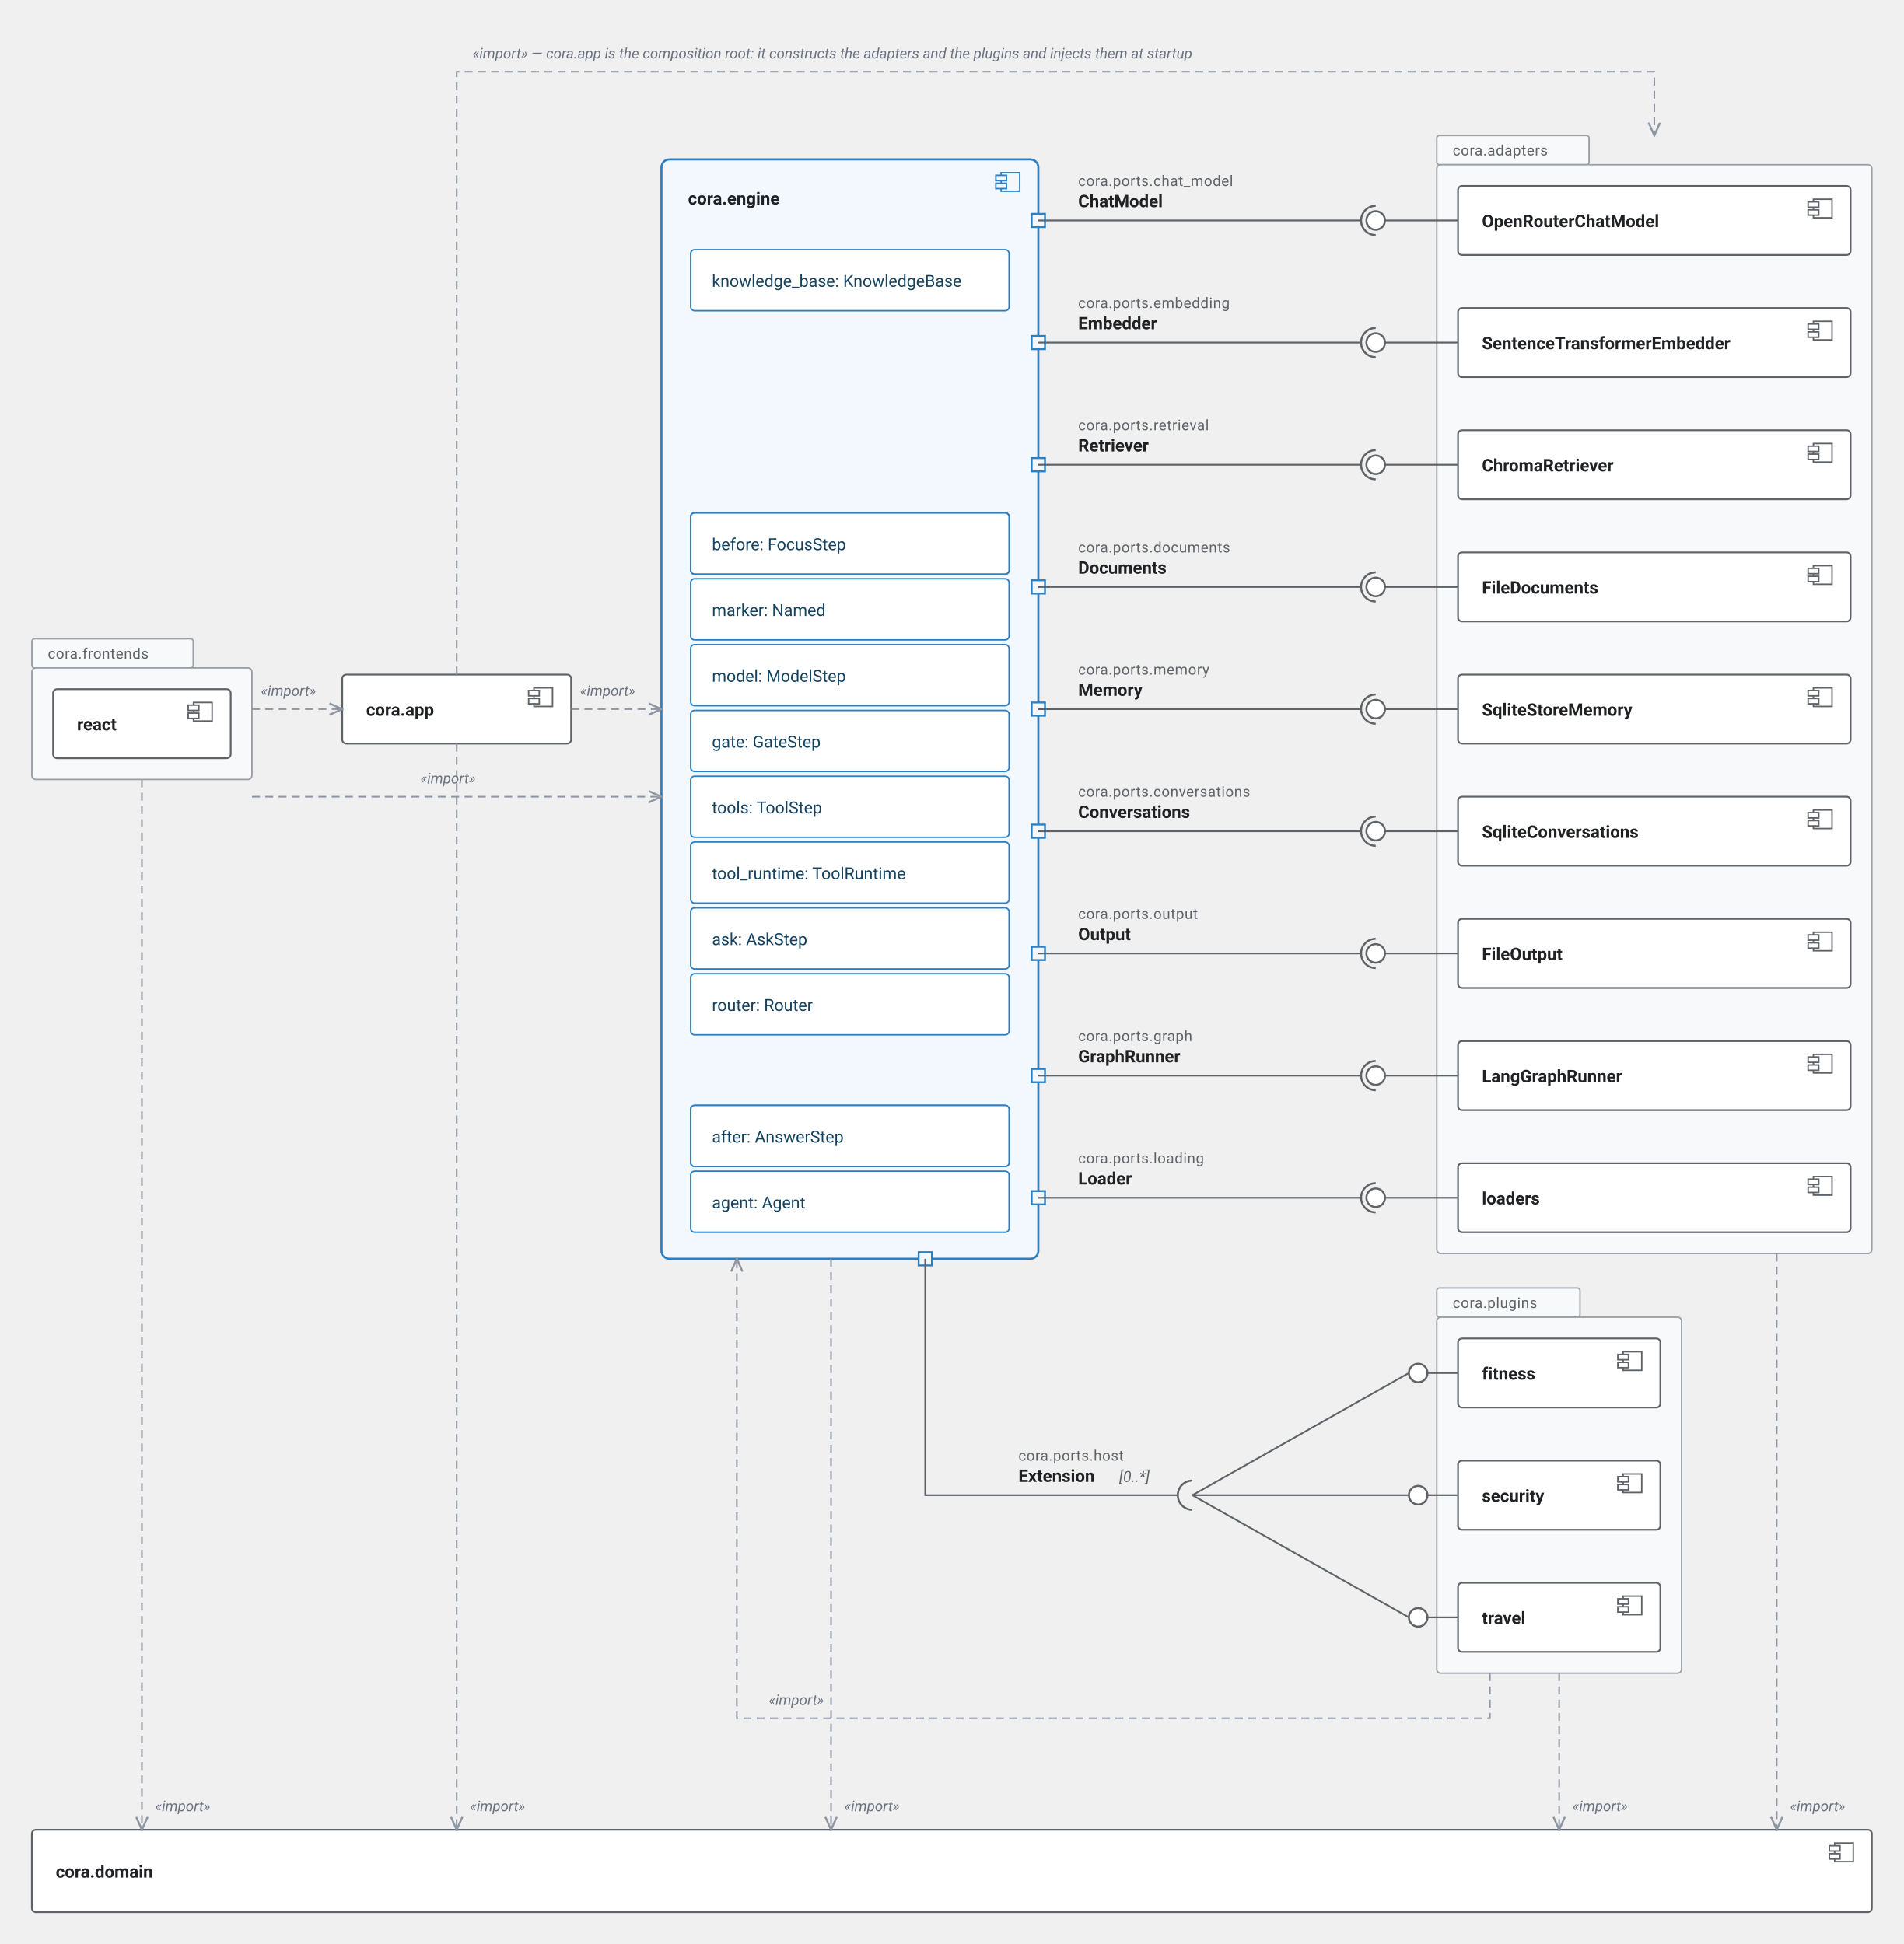
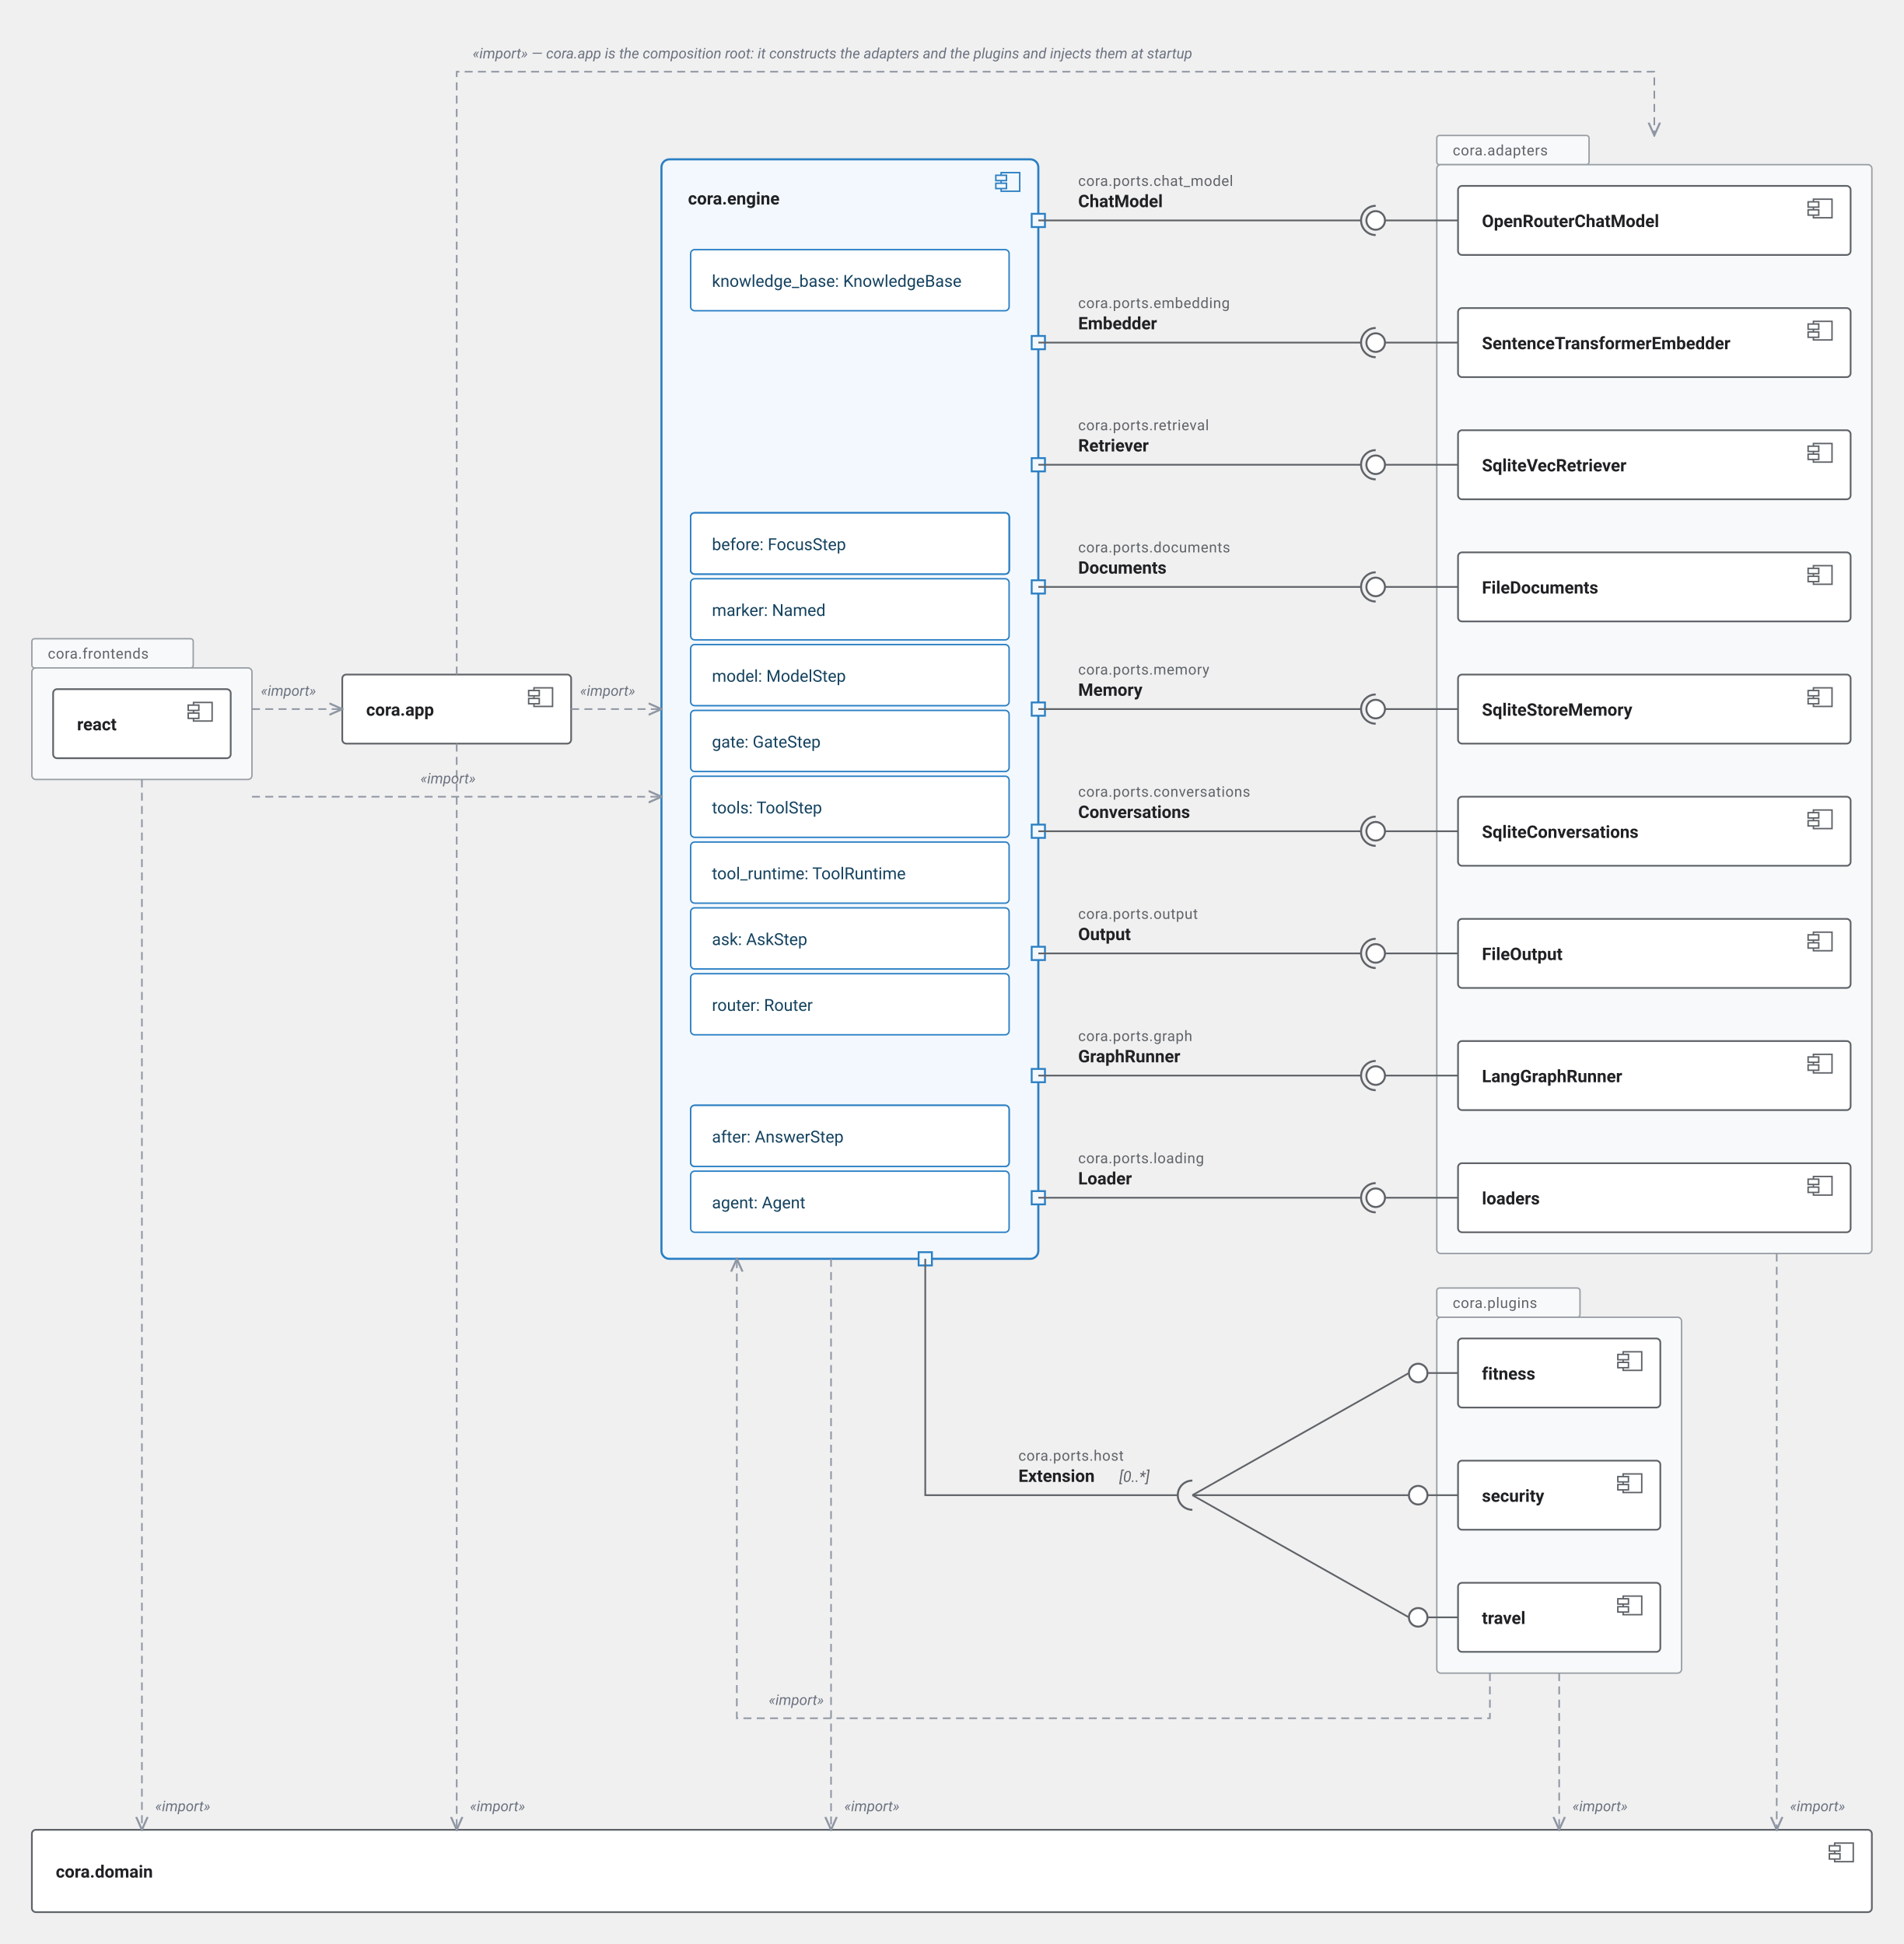
<svg xmlns="http://www.w3.org/2000/svg" viewBox="0 0 1433.35 1464" width="1433.35" height="1464" role="img" aria-label="cora as a UML component diagram: 1 frontends, an engine of 11 parts, 10 required interfaces wired to the components that provide them, and the packages each one imports. Generated by scripts/gen_component_map.py.">
  <style>
    text { font: 13px/1.4 -apple-system, "Segoe UI", Roboto, sans-serif; fill: #202124 }
    .stereotype { font-size: 11px; fill: #5f6368; letter-spacing: .03em }
    .name { font-weight: 600 }
    .role { font-size: 12.5px }
    .engine { fill: #f2f8fd; stroke: #2b7fc4; stroke-width: 1.6 }
    .part { fill: #ffffff; stroke: #2b7fc4; stroke-width: 1.1 }
    .part-name { fill: #14425f }
    .frame { fill: #f8f9fa; stroke: #9aa0a6; stroke-width: 1.1 }
    .outer { fill: #ffffff; stroke: #5f6368; stroke-width: 1.3 }
    .glyph { fill: #ffffff; stroke: #5f6368; stroke-width: 1.1 }
    .glyph-engine { fill: #f2f8fd; stroke: #2b7fc4; stroke-width: 1.1 }
    .socket-port { fill: #f2f8fd; stroke: #2b7fc4; stroke-width: 1.4 }
    .wire { stroke: #5f6368; stroke-width: 1.3; fill: none }
    .socket { stroke: #5f6368; stroke-width: 1.5; fill: none }
    .ball { fill: #ffffff; stroke: #5f6368; stroke-width: 1.5 }
    .port { fill: #202124; font-size: 13px; font-weight: 600 }
    .multiplicity { fill: #5f6368; font-size: 11.5px; font-style: italic }
    .imports { stroke: #8f96a3; stroke-width: 1.2; fill: none;
               stroke-dasharray: 6 4; marker-end: url(#import) }
    .import-label { fill: #6b7280; font-size: 11px; font-style: italic }
    @media (prefers-color-scheme: dark) {
      text { fill: #e8eaed }
      .stereotype { fill: #9aa0a6 }
      .port { fill: #e8eaed }
      .engine { fill: #10283a; stroke: #6fb6ea }
      .part { fill: #1b2b3480; stroke: #6fb6ea }
      .part-name { fill: #cfe6f7 }
      .frame { fill: #2b2c2f; stroke: #9aa0a6 }
      .outer { fill: #303134; stroke: #bdc1c6 }
      .glyph { fill: #303134; stroke: #bdc1c6 }
      .glyph-engine { fill: #10283a; stroke: #6fb6ea }
      .socket-port { fill: #10283a; stroke: #6fb6ea }
      .wire, .socket { stroke: #bdc1c6 }
      .ball { fill: #303134; stroke: #bdc1c6 }
    }
  </style>
  <defs>
    <marker id="import" viewBox="0 0 10 10" refX="9" refY="5" markerWidth="9" markerHeight="9" orient="auto-start-reverse">
      <path d="M 0 1 L 9 5 L 0 9" fill="none" stroke="#8f96a3" stroke-width="1.4" />
    </marker>
  </defs>
  <rect x="24" y="481" width="121.48" height="22" rx="2" class="frame" />
  <rect x="24" y="503" width="165.7" height="84" rx="3" class="frame" />
  <text x="36" y="496" class="stereotype" text-anchor="start">cora.frontends</text>
  <rect x="1081.77" y="102" width="114.66" height="22" rx="2" class="frame" />
  <rect x="1081.77" y="124" width="327.58" height="820" rx="3" class="frame" />
  <text x="1093.77" y="117" class="stereotype" text-anchor="start">cora.adapters</text>
  <rect x="1081.77" y="970" width="107.84" height="22" rx="2" class="frame" />
  <rect x="1081.77" y="992" width="184.32" height="268" rx="3" class="frame" />
  <text x="1093.77" y="985" class="stereotype" text-anchor="start">cora.plugins</text>
  <rect x="498.02" y="120" width="283.75" height="828" rx="6" class="engine" />
  <text x="518.02" y="154" class="name" text-anchor="start">cora.engine</text>
  <rect x="753.77" y="130" width="14" height="14" class="glyph-engine" />
  <rect x="749.77" y="132" width="8" height="4" class="glyph-engine" />
  <rect x="749.77" y="138" width="8" height="4" class="glyph-engine" />
  <rect x="520.02" y="188" width="239.75" height="46" rx="3" class="part" />
  <text x="536.02" y="216" class="part-name role" text-anchor="start">knowledge_base: KnowledgeBase</text>
  <rect x="520.02" y="386.286" width="239.75" height="46" rx="3" class="part" />
  <text x="536.02" y="414.286" class="part-name role" text-anchor="start">before: Named</text>
  <rect x="520.02" y="386.286" width="239.75" height="46" rx="3" class="part" />
  <text x="536.02" y="414.286" class="part-name role" text-anchor="start">before: ScreenStep</text>
  <rect x="520.02" y="386.286" width="239.75" height="46" rx="3" class="part" />
  <text x="536.02" y="414.286" class="part-name role" text-anchor="start">before: RouteStep</text>
  <rect x="520.02" y="386.286" width="239.75" height="46" rx="3" class="part" />
  <text x="536.02" y="414.286" class="part-name role" text-anchor="start">before: FocusStep</text>
  <rect x="520.02" y="435.857" width="239.75" height="46" rx="3" class="part" />
  <text x="536.02" y="463.857" class="part-name role" text-anchor="start">marker: Named</text>
  <rect x="520.02" y="485.429" width="239.75" height="46" rx="3" class="part" />
  <text x="536.02" y="513.429" class="part-name role" text-anchor="start">model: ModelStep</text>
  <rect x="520.02" y="535" width="239.75" height="46" rx="3" class="part" />
  <text x="536.02" y="563" class="part-name role" text-anchor="start">gate: GateStep</text>
  <rect x="520.02" y="584.571" width="239.75" height="46" rx="3" class="part" />
  <text x="536.02" y="612.571" class="part-name role" text-anchor="start">tools: ToolStep</text>
  <rect x="520.02" y="634.143" width="239.75" height="46" rx="3" class="part" />
  <text x="536.02" y="662.143" class="part-name role" text-anchor="start">tool_runtime: ToolRuntime</text>
  <rect x="520.02" y="683.714" width="239.75" height="46" rx="3" class="part" />
  <text x="536.02" y="711.714" class="part-name role" text-anchor="start">ask: AskStep</text>
  <rect x="520.02" y="733.286" width="239.75" height="46" rx="3" class="part" />
  <text x="536.02" y="761.286" class="part-name role" text-anchor="start">router: Router</text>
  <rect x="520.02" y="832.429" width="239.75" height="46" rx="3" class="part" />
  <text x="536.02" y="860.429" class="part-name role" text-anchor="start">after: Named</text>
  <rect x="520.02" y="832.429" width="239.75" height="46" rx="3" class="part" />
  <text x="536.02" y="860.429" class="part-name role" text-anchor="start">after: AnswerStep</text>
  <rect x="520.02" y="882" width="239.75" height="46" rx="3" class="part" />
  <text x="536.02" y="910" class="part-name role" text-anchor="start">agent: Agent</text>
  <rect x="40" y="519" width="133.7" height="52" rx="3" class="outer" />
  <text x="58" y="550" class="name" text-anchor="start">react</text>
  <rect x="145.7" y="529" width="14" height="14" class="glyph" />
  <rect x="141.7" y="531" width="8" height="4" class="glyph" />
  <rect x="141.7" y="537" width="8" height="4" class="glyph" />
  <rect x="257.7" y="508" width="172.32" height="52" rx="3" class="outer" />
  <text x="275.7" y="539" class="name" text-anchor="start">cora.app</text>
  <rect x="402.02" y="518" width="14" height="14" class="glyph" />
  <rect x="398.02" y="520" width="8" height="4" class="glyph" />
  <rect x="398.02" y="526" width="8" height="4" class="glyph" />
  <rect x="24" y="1378" width="1385.35" height="62" rx="3" class="outer" />
  <text x="42" y="1414" class="name" text-anchor="start">cora.domain</text>
  <rect x="1381.35" y="1388" width="14" height="14" class="glyph" />
  <rect x="1377.35" y="1390" width="8" height="4" class="glyph" />
  <rect x="1377.35" y="1396" width="8" height="4" class="glyph" />
  <rect x="1097.77" y="140" width="295.58" height="52" rx="3" class="outer" />
  <text x="1115.77" y="171" class="name" text-anchor="start">OpenRouterChatModel</text>
  <rect x="1365.35" y="150" width="14" height="14" class="glyph" />
  <rect x="1361.35" y="152" width="8" height="4" class="glyph" />
  <rect x="1361.35" y="158" width="8" height="4" class="glyph" />
  <rect x="1097.77" y="232" width="295.58" height="52" rx="3" class="outer" />
  <text x="1115.77" y="263" class="name" text-anchor="start">SentenceTransformerEmbedder</text>
  <rect x="1365.35" y="242" width="14" height="14" class="glyph" />
  <rect x="1361.35" y="244" width="8" height="4" class="glyph" />
  <rect x="1361.35" y="250" width="8" height="4" class="glyph" />
  <rect x="1097.77" y="324" width="295.58" height="52" rx="3" class="outer" />
-   <text x="1115.77" y="355" class="name" text-anchor="start">ChromaRetriever</text>
+   <text x="1115.77" y="355" class="name" text-anchor="start">SqliteVecRetriever</text>
  <rect x="1365.35" y="334" width="14" height="14" class="glyph" />
  <rect x="1361.35" y="336" width="8" height="4" class="glyph" />
  <rect x="1361.35" y="342" width="8" height="4" class="glyph" />
  <rect x="1097.77" y="416" width="295.58" height="52" rx="3" class="outer" />
  <text x="1115.77" y="447" class="name" text-anchor="start">FileDocuments</text>
  <rect x="1365.35" y="426" width="14" height="14" class="glyph" />
  <rect x="1361.35" y="428" width="8" height="4" class="glyph" />
  <rect x="1361.35" y="434" width="8" height="4" class="glyph" />
  <rect x="1097.77" y="508" width="295.58" height="52" rx="3" class="outer" />
  <text x="1115.77" y="539" class="name" text-anchor="start">SqliteStoreMemory</text>
  <rect x="1365.35" y="518" width="14" height="14" class="glyph" />
  <rect x="1361.35" y="520" width="8" height="4" class="glyph" />
  <rect x="1361.35" y="526" width="8" height="4" class="glyph" />
  <rect x="1097.77" y="600" width="295.58" height="52" rx="3" class="outer" />
  <text x="1115.77" y="631" class="name" text-anchor="start">SqliteConversations</text>
  <rect x="1365.35" y="610" width="14" height="14" class="glyph" />
  <rect x="1361.35" y="612" width="8" height="4" class="glyph" />
  <rect x="1361.35" y="618" width="8" height="4" class="glyph" />
  <rect x="1097.77" y="692" width="295.58" height="52" rx="3" class="outer" />
  <text x="1115.77" y="723" class="name" text-anchor="start">FileOutput</text>
  <rect x="1365.35" y="702" width="14" height="14" class="glyph" />
  <rect x="1361.35" y="704" width="8" height="4" class="glyph" />
  <rect x="1361.35" y="710" width="8" height="4" class="glyph" />
  <rect x="1097.77" y="784" width="295.58" height="52" rx="3" class="outer" />
  <text x="1115.77" y="815" class="name" text-anchor="start">LangGraphRunner</text>
  <rect x="1365.35" y="794" width="14" height="14" class="glyph" />
  <rect x="1361.35" y="796" width="8" height="4" class="glyph" />
  <rect x="1361.35" y="802" width="8" height="4" class="glyph" />
  <rect x="1097.77" y="876" width="295.58" height="52" rx="3" class="outer" />
  <text x="1115.77" y="907" class="name" text-anchor="start">loaders</text>
  <rect x="1365.35" y="886" width="14" height="14" class="glyph" />
  <rect x="1361.35" y="888" width="8" height="4" class="glyph" />
  <rect x="1361.35" y="894" width="8" height="4" class="glyph" />
  <rect x="1097.77" y="1008" width="152.32" height="52" rx="3" class="outer" />
  <text x="1115.77" y="1039" class="name" text-anchor="start">fitness</text>
  <rect x="1222.09" y="1018" width="14" height="14" class="glyph" />
  <rect x="1218.09" y="1020" width="8" height="4" class="glyph" />
  <rect x="1218.09" y="1026" width="8" height="4" class="glyph" />
  <rect x="1097.77" y="1100" width="152.32" height="52" rx="3" class="outer" />
  <text x="1115.77" y="1131" class="name" text-anchor="start">security</text>
  <rect x="1222.09" y="1110" width="14" height="14" class="glyph" />
  <rect x="1218.09" y="1112" width="8" height="4" class="glyph" />
  <rect x="1218.09" y="1118" width="8" height="4" class="glyph" />
  <rect x="1097.77" y="1192" width="152.32" height="52" rx="3" class="outer" />
  <text x="1115.77" y="1223" class="name" text-anchor="start">travel</text>
  <rect x="1222.09" y="1202" width="14" height="14" class="glyph" />
  <rect x="1218.09" y="1204" width="8" height="4" class="glyph" />
  <rect x="1218.09" y="1210" width="8" height="4" class="glyph" />
  <rect x="776.77" y="161" width="10" height="10" class="socket-port" />
  <path d="M 781.77 166 L 1024.77 166" class="wire" />
  <path d="M 1035.77 155 A 11 11 0 0 0 1035.77 177" class="socket" />
  <circle cx="1035.77" cy="166" r="7" class="ball" />
  <path d="M 1042.77 166 L 1097.77 166" class="wire" />
  <text x="811.77" y="140" class="stereotype" text-anchor="start">cora.ports.chat_model</text>
  <text x="811.77" y="156" class="port" text-anchor="start">ChatModel</text>
  <rect x="776.77" y="253" width="10" height="10" class="socket-port" />
  <path d="M 781.77 258 L 1024.77 258" class="wire" />
  <path d="M 1035.77 247 A 11 11 0 0 0 1035.77 269" class="socket" />
  <circle cx="1035.77" cy="258" r="7" class="ball" />
  <path d="M 1042.77 258 L 1097.77 258" class="wire" />
  <text x="811.77" y="232" class="stereotype" text-anchor="start">cora.ports.embedding</text>
  <text x="811.77" y="248" class="port" text-anchor="start">Embedder</text>
  <rect x="776.77" y="345" width="10" height="10" class="socket-port" />
  <path d="M 781.77 350 L 1024.77 350" class="wire" />
  <path d="M 1035.77 339 A 11 11 0 0 0 1035.77 361" class="socket" />
  <circle cx="1035.77" cy="350" r="7" class="ball" />
  <path d="M 1042.77 350 L 1097.77 350" class="wire" />
  <text x="811.77" y="324" class="stereotype" text-anchor="start">cora.ports.retrieval</text>
  <text x="811.77" y="340" class="port" text-anchor="start">Retriever</text>
  <rect x="776.77" y="437" width="10" height="10" class="socket-port" />
  <path d="M 781.77 442 L 1024.77 442" class="wire" />
  <path d="M 1035.77 431 A 11 11 0 0 0 1035.77 453" class="socket" />
  <circle cx="1035.77" cy="442" r="7" class="ball" />
  <path d="M 1042.77 442 L 1097.77 442" class="wire" />
  <text x="811.77" y="416" class="stereotype" text-anchor="start">cora.ports.documents</text>
  <text x="811.77" y="432" class="port" text-anchor="start">Documents</text>
  <rect x="776.77" y="529" width="10" height="10" class="socket-port" />
  <path d="M 781.77 534 L 1024.77 534" class="wire" />
  <path d="M 1035.77 523 A 11 11 0 0 0 1035.77 545" class="socket" />
  <circle cx="1035.77" cy="534" r="7" class="ball" />
  <path d="M 1042.77 534 L 1097.77 534" class="wire" />
  <text x="811.77" y="508" class="stereotype" text-anchor="start">cora.ports.memory</text>
  <text x="811.77" y="524" class="port" text-anchor="start">Memory</text>
  <rect x="776.77" y="621" width="10" height="10" class="socket-port" />
  <path d="M 781.77 626 L 1024.77 626" class="wire" />
  <path d="M 1035.77 615 A 11 11 0 0 0 1035.77 637" class="socket" />
  <circle cx="1035.77" cy="626" r="7" class="ball" />
  <path d="M 1042.77 626 L 1097.77 626" class="wire" />
  <text x="811.77" y="600" class="stereotype" text-anchor="start">cora.ports.conversations</text>
  <text x="811.77" y="616" class="port" text-anchor="start">Conversations</text>
  <rect x="776.77" y="713" width="10" height="10" class="socket-port" />
  <path d="M 781.77 718 L 1024.77 718" class="wire" />
  <path d="M 1035.77 707 A 11 11 0 0 0 1035.77 729" class="socket" />
  <circle cx="1035.77" cy="718" r="7" class="ball" />
  <path d="M 1042.77 718 L 1097.77 718" class="wire" />
  <text x="811.77" y="692" class="stereotype" text-anchor="start">cora.ports.output</text>
  <text x="811.77" y="708" class="port" text-anchor="start">Output</text>
  <rect x="776.77" y="805" width="10" height="10" class="socket-port" />
  <path d="M 781.77 810 L 1024.77 810" class="wire" />
  <path d="M 1035.77 799 A 11 11 0 0 0 1035.77 821" class="socket" />
  <circle cx="1035.77" cy="810" r="7" class="ball" />
  <path d="M 1042.77 810 L 1097.77 810" class="wire" />
  <text x="811.77" y="784" class="stereotype" text-anchor="start">cora.ports.graph</text>
  <text x="811.77" y="800" class="port" text-anchor="start">GraphRunner</text>
  <rect x="776.77" y="897" width="10" height="10" class="socket-port" />
  <path d="M 781.77 902 L 1024.77 902" class="wire" />
  <path d="M 1035.77 891 A 11 11 0 0 0 1035.77 913" class="socket" />
  <circle cx="1035.77" cy="902" r="7" class="ball" />
  <path d="M 1042.77 902 L 1097.77 902" class="wire" />
  <text x="811.77" y="876" class="stereotype" text-anchor="start">cora.ports.loading</text>
  <text x="811.77" y="892" class="port" text-anchor="start">Loader</text>
  <rect x="691.645" y="943" width="10" height="10" class="socket-port" />
  <path d="M 696.645 948 L 696.645 1126 L 886.77 1126" class="wire" />
  <path d="M 897.77 1115 A 11 11 0 0 0 897.77 1137" class="socket" />
  <text x="766.77" y="1100" class="stereotype" text-anchor="start">cora.ports.host</text>
  <text x="766.77" y="1116" class="port" text-anchor="start">Extension</text>
  <text x="842.63" y="1116" class="multiplicity" text-anchor="start">[0..*]</text>
  <path d="M 897.77 1126 L 1060.77 1034" class="wire" />
  <circle cx="1067.77" cy="1034" r="7" class="ball" />
  <path d="M 1074.77 1034 L 1097.77 1034" class="wire" />
  <path d="M 897.77 1126 L 1060.77 1126" class="wire" />
  <circle cx="1067.77" cy="1126" r="7" class="ball" />
  <path d="M 1074.77 1126 L 1097.77 1126" class="wire" />
  <path d="M 897.77 1126 L 1060.77 1218" class="wire" />
  <circle cx="1067.77" cy="1218" r="7" class="ball" />
  <path d="M 1074.77 1218 L 1097.77 1218" class="wire" />
  <path d="M 1337.72 944 L 1337.72 1378" class="imports" />
  <text x="1347.72" y="1364" class="import-label" text-anchor="start">«import»</text>
  <path d="M 343.86 508 L 343.86 54 L 1245.56 54 L 1245.56 102" class="imports" />
  <text x="355.86" y="44" class="import-label" text-anchor="start">«import» — cora.app is the composition root: it constructs the adapters and the plugins and injects them at startup</text>
  <path d="M 343.86 560 L 343.86 1378" class="imports" />
  <text x="353.86" y="1364" class="import-label" text-anchor="start">«import»</text>
  <path d="M 430.02 534 L 498.02 534" class="imports" />
  <text x="436.74" y="524" class="import-label" text-anchor="start">«import»</text>
  <path d="M 625.707 948 L 625.707 1378" class="imports" />
  <text x="635.707" y="1364" class="import-label" text-anchor="start">«import»</text>
  <path d="M 189.7 534 L 257.7 534" class="imports" />
  <text x="196.42" y="524" class="import-label" text-anchor="start">«import»</text>
  <path d="M 106.85 587 L 106.85 1378" class="imports" />
  <text x="116.85" y="1364" class="import-label" text-anchor="start">«import»</text>
  <path d="M 189.7 600 L 498.02 600" class="imports" />
  <text x="316.58" y="590" class="import-label" text-anchor="start">«import»</text>
  <path d="M 1173.93 1260 L 1173.93 1378" class="imports" />
  <text x="1183.93" y="1364" class="import-label" text-anchor="start">«import»</text>
  <path d="M 1121.77 1260 L 1121.77 1294 L 554.77 1294 L 554.77 948" class="imports" />
  <text x="578.77" y="1284" class="import-label" text-anchor="start">«import»</text>
</svg>
